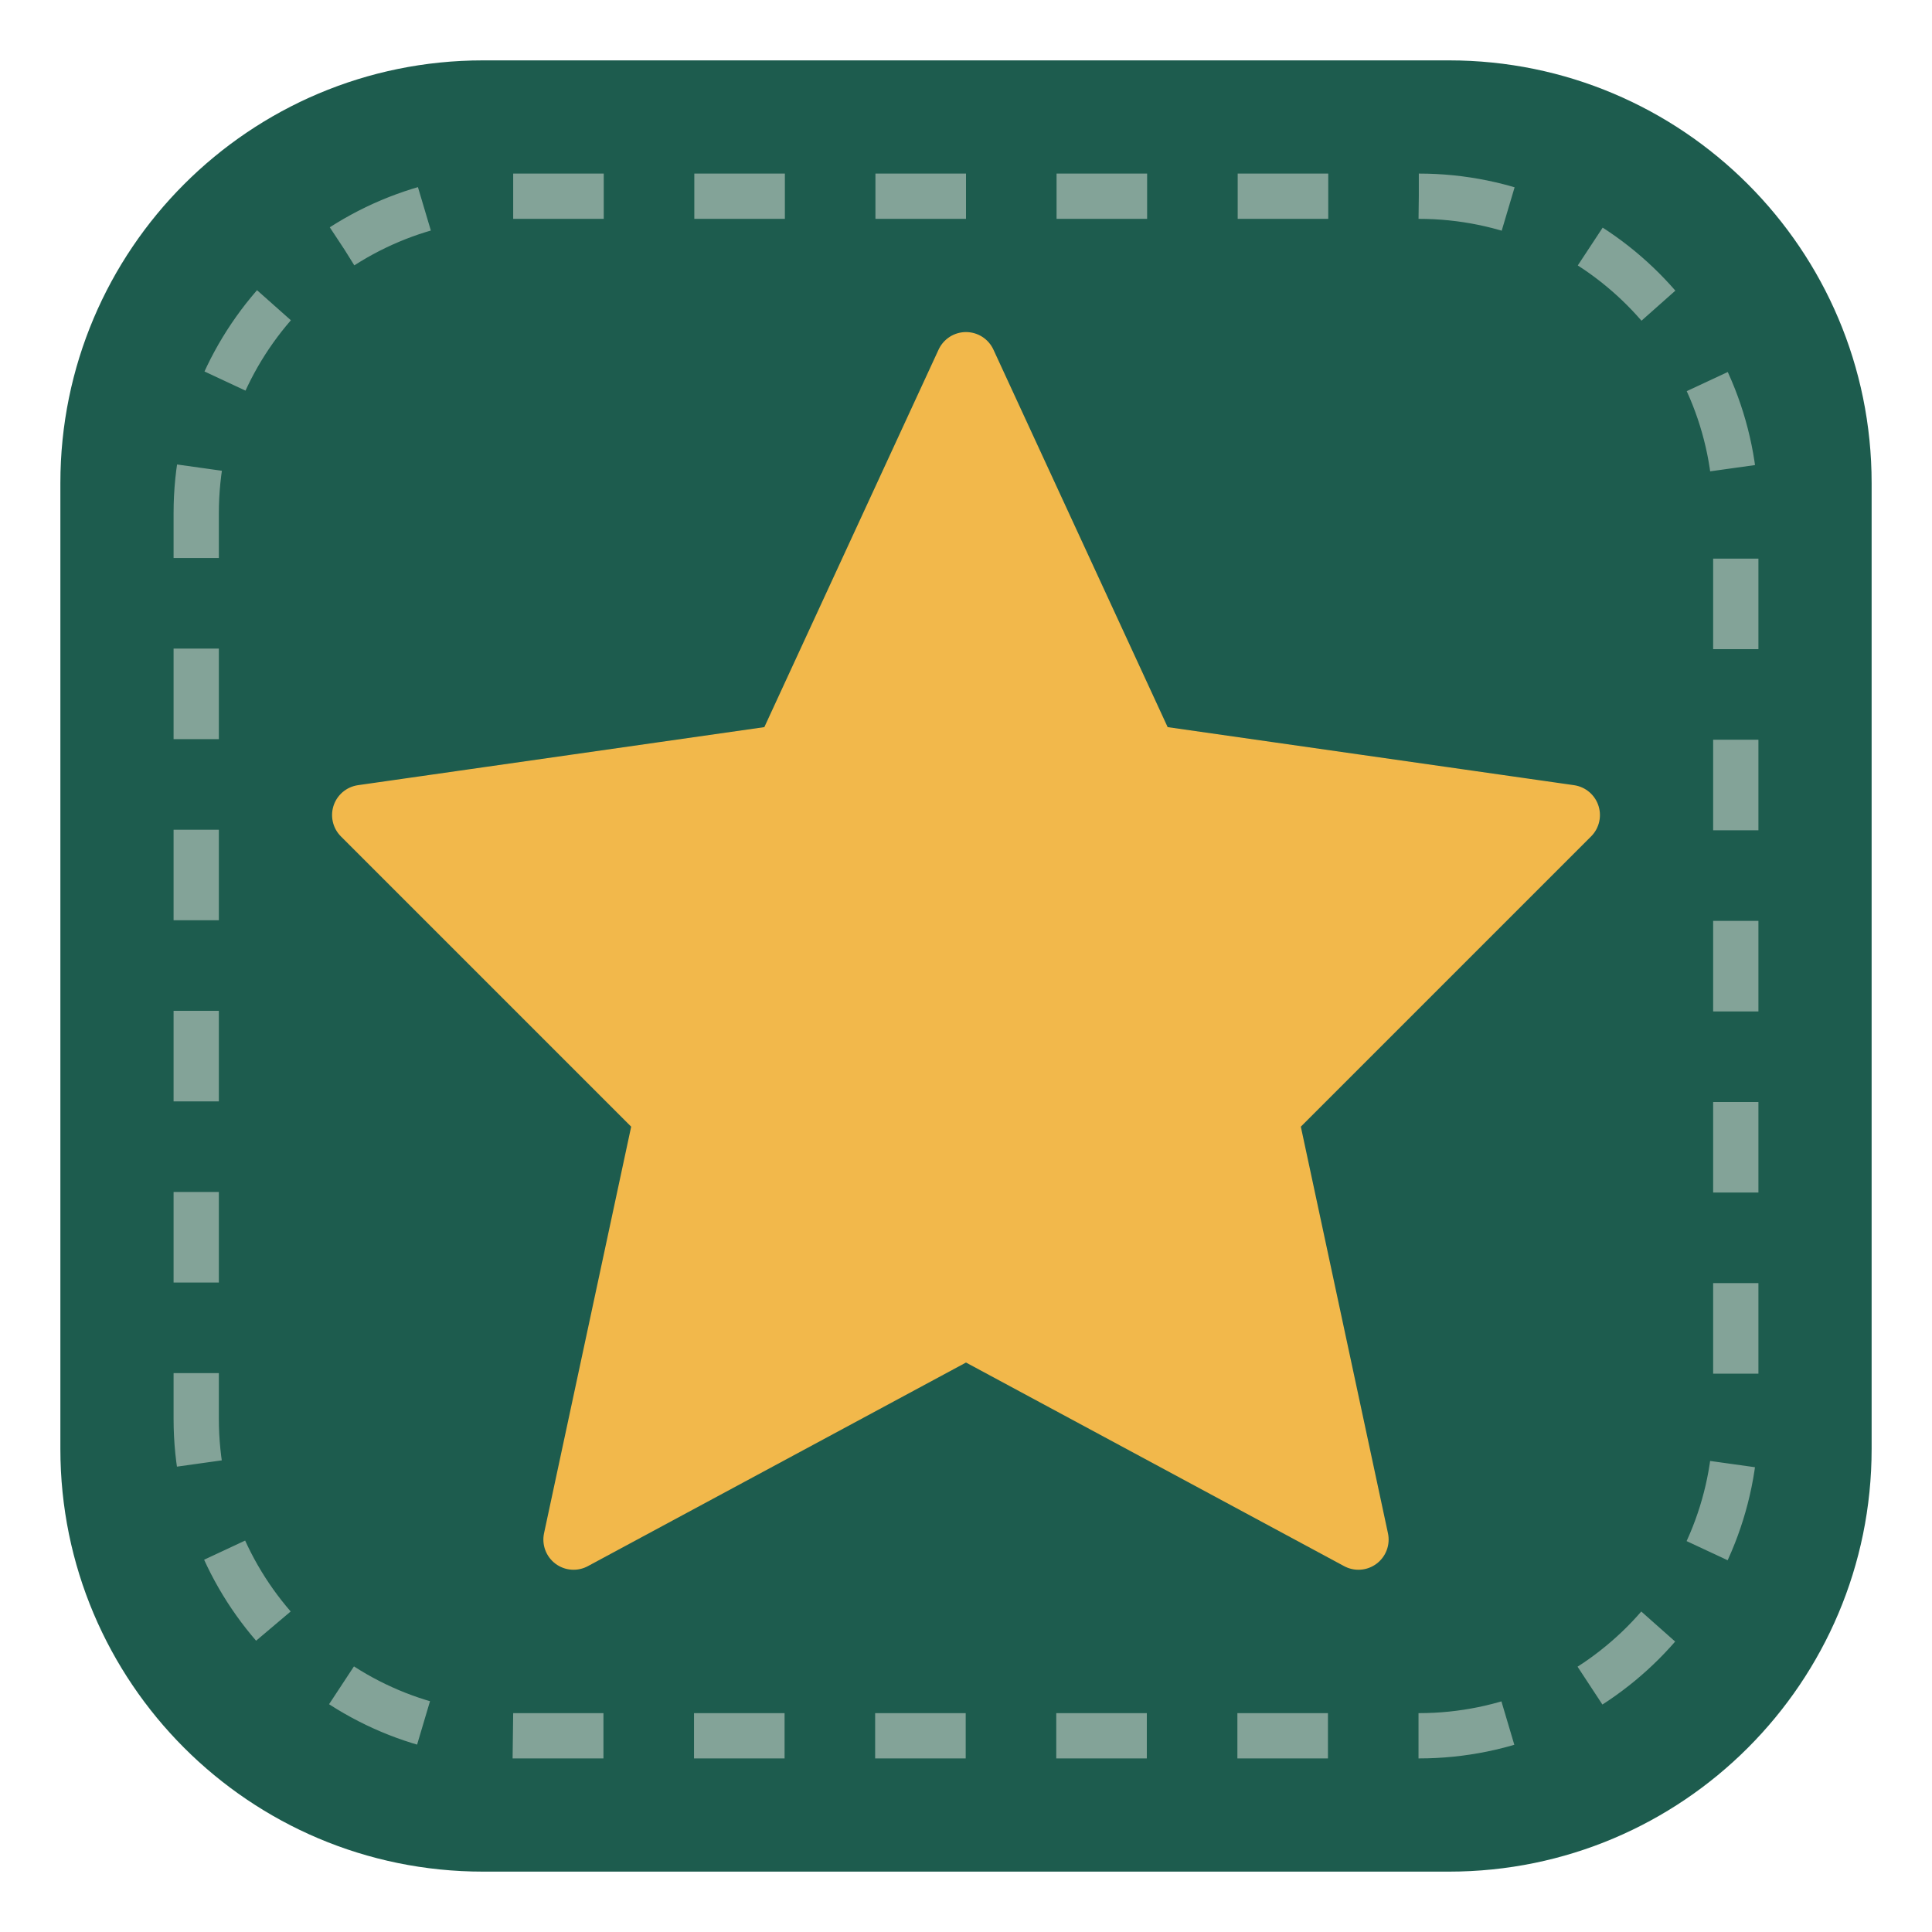
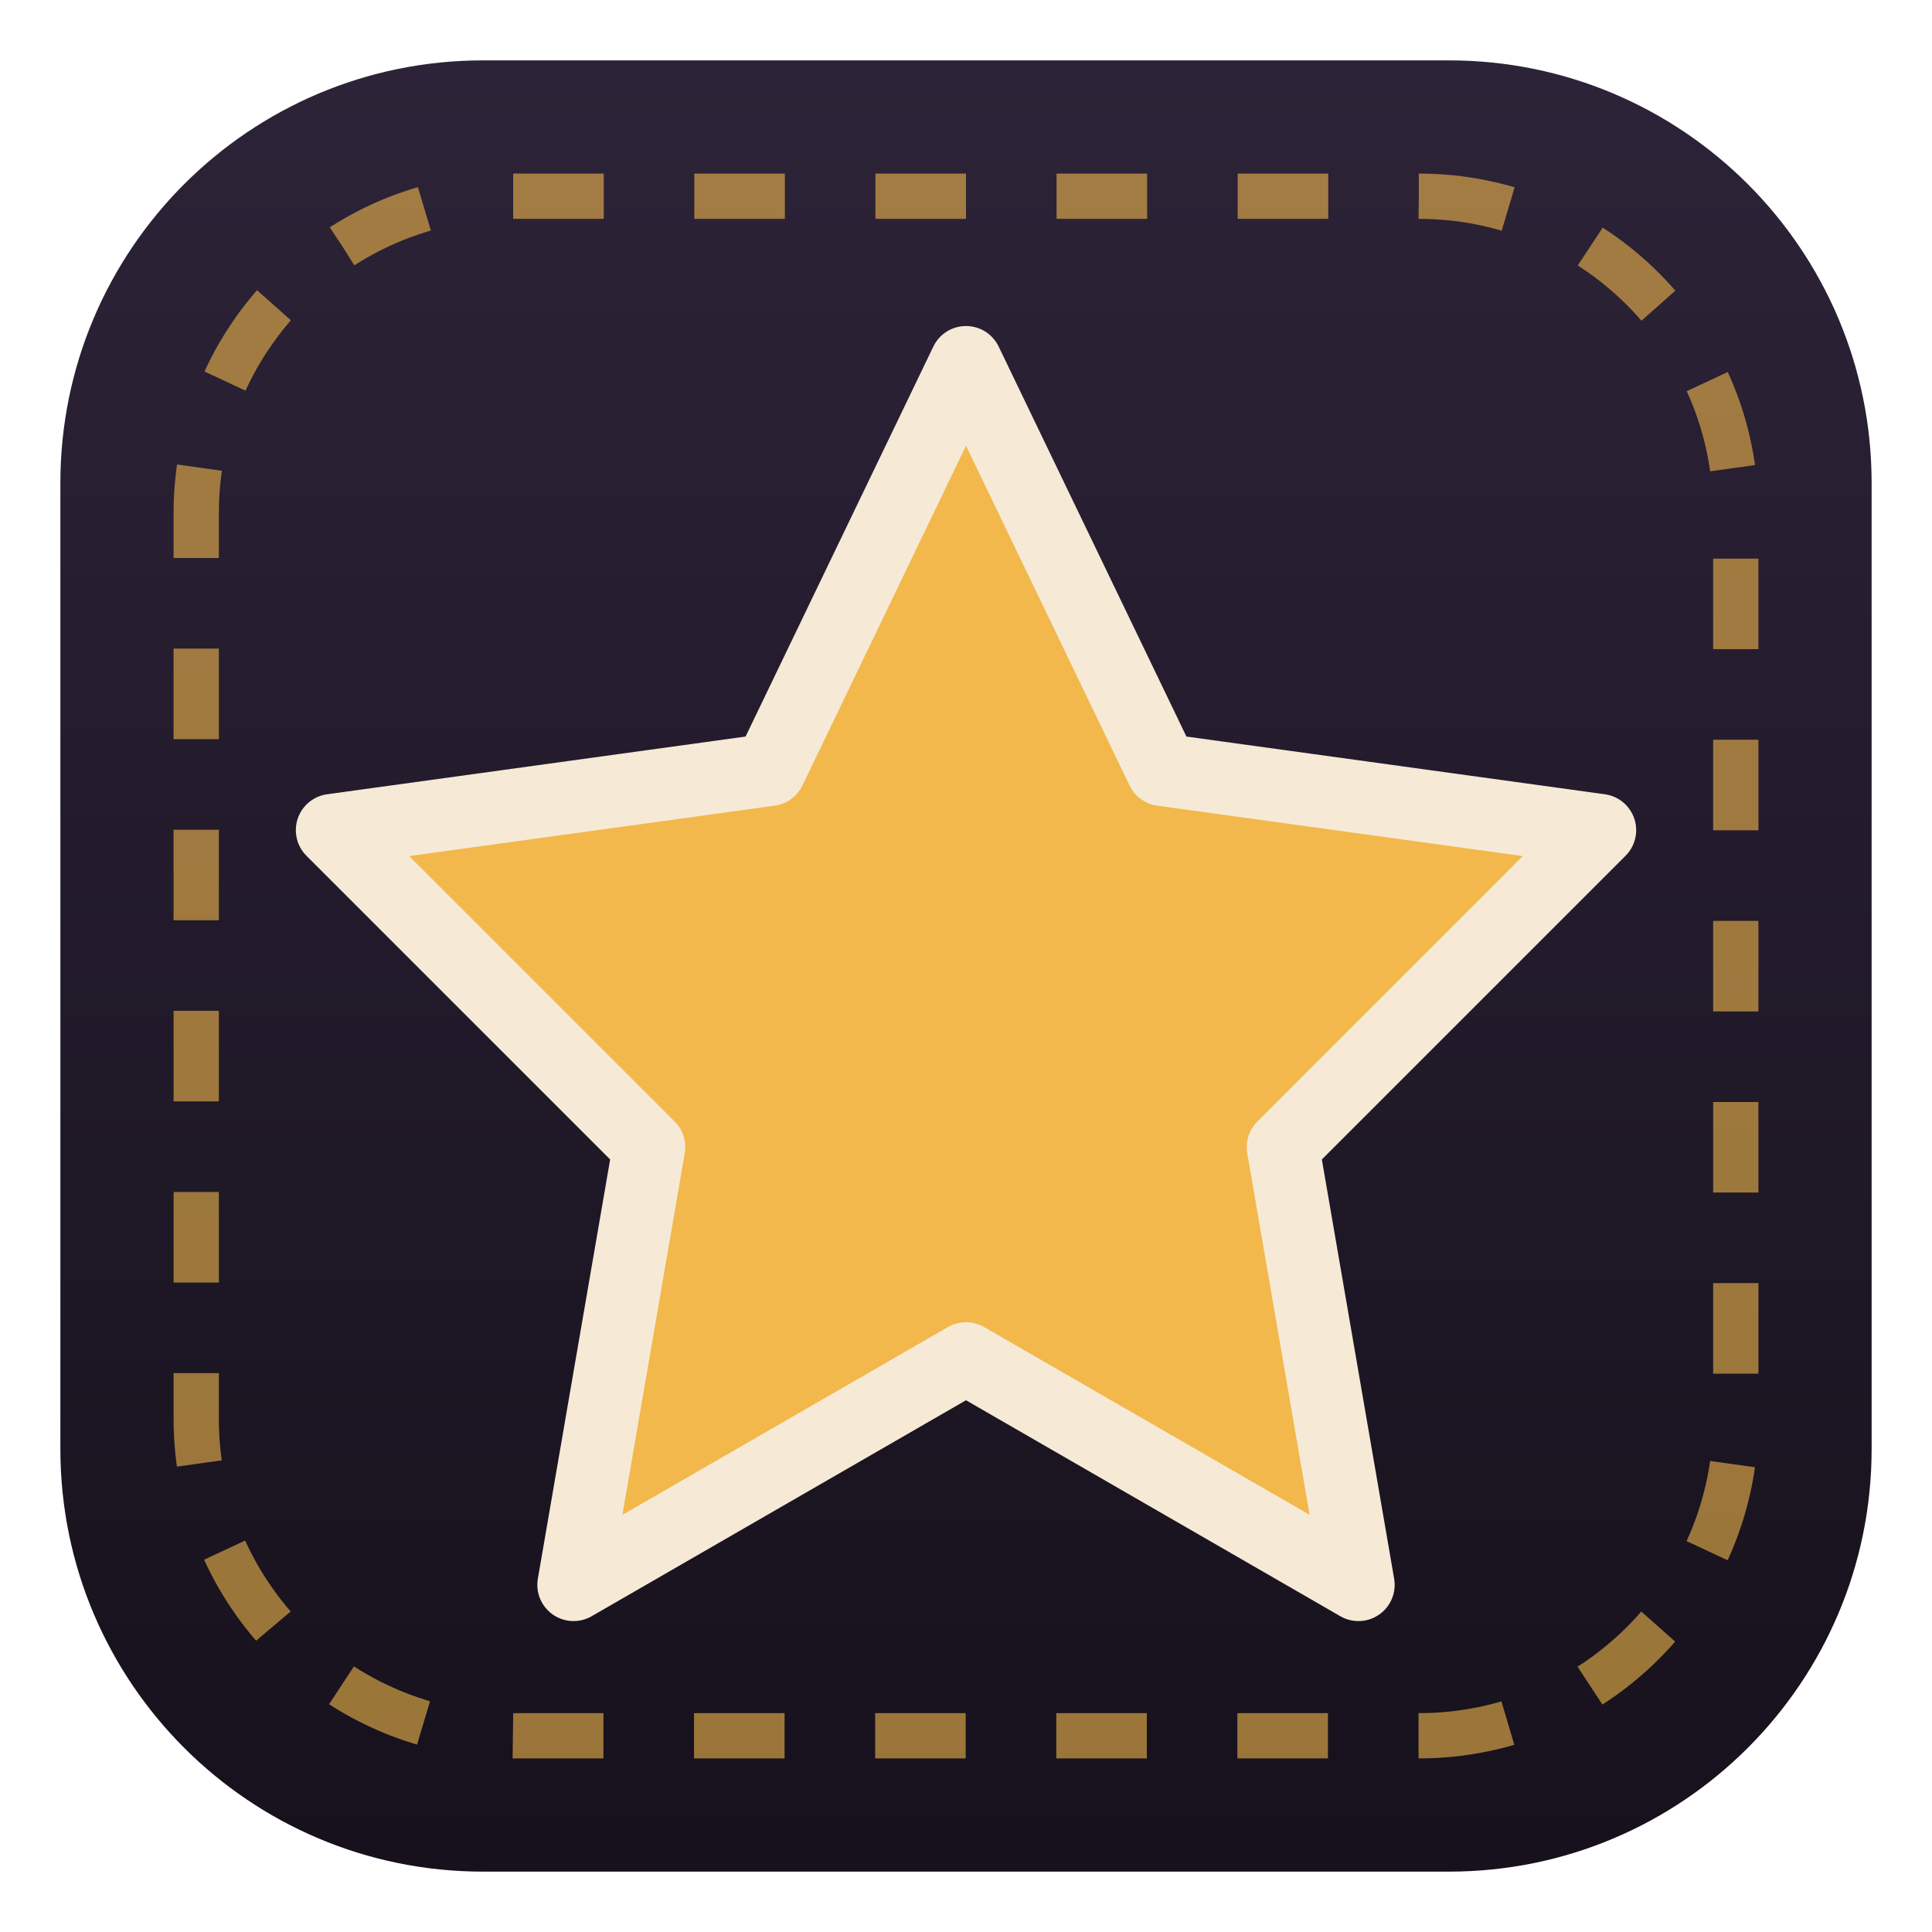
<svg xmlns="http://www.w3.org/2000/svg" viewBox="0 0 64 64" width="64" height="64" role="img">
-   <rect x="2" y="2" width="60" height="60" rx="14" fill="#1d5c4e" />
-   <rect x="6.5" y="6.5" width="51" height="51" rx="10.5" fill="none" stroke="#fffaf2" stroke-opacity=".45" stroke-width="1.5" stroke-dasharray="3 3" />
-   <g fill="#fffaf2" stroke="#fffaf2" stroke-width="2" stroke-linejoin="round" stroke-linecap="round">
-     <path d="M32 12l6 13 14 2-10 10 3 14-13-7-13 7 3-14-10-10 14-2z" fill="#f2b84b" stroke="#f2b84b" />
+   <defs>
+     <linearGradient id="t" x1="0" y1="0" x2="0" y2="1">
+       <stop offset="0" stop-color="#2d2338" />
+       <stop offset="1" stop-color="#16111c" />
+     </linearGradient>
+   </defs>
+   <rect x="2" y="2" width="60" height="60" rx="14" fill="url(#t)" />
+   <rect x="6.5" y="6.5" width="51" height="51" rx="10.5" fill="none" stroke="#f2b84b" stroke-opacity=".6" stroke-width="1.5" stroke-dasharray="3 3" />
+   <g fill="none" stroke="#f6ead7" stroke-width="2.4" stroke-linejoin="round" stroke-linecap="round">
+     <path d="M32 12l6.5 13.5 14.5 2-10.5 10.5 2.5 14.5L32 45l-13 7.5 2.5-14.5L11 27.5l14.5-2z" fill="#f2b84b" />
  </g>
</svg>
